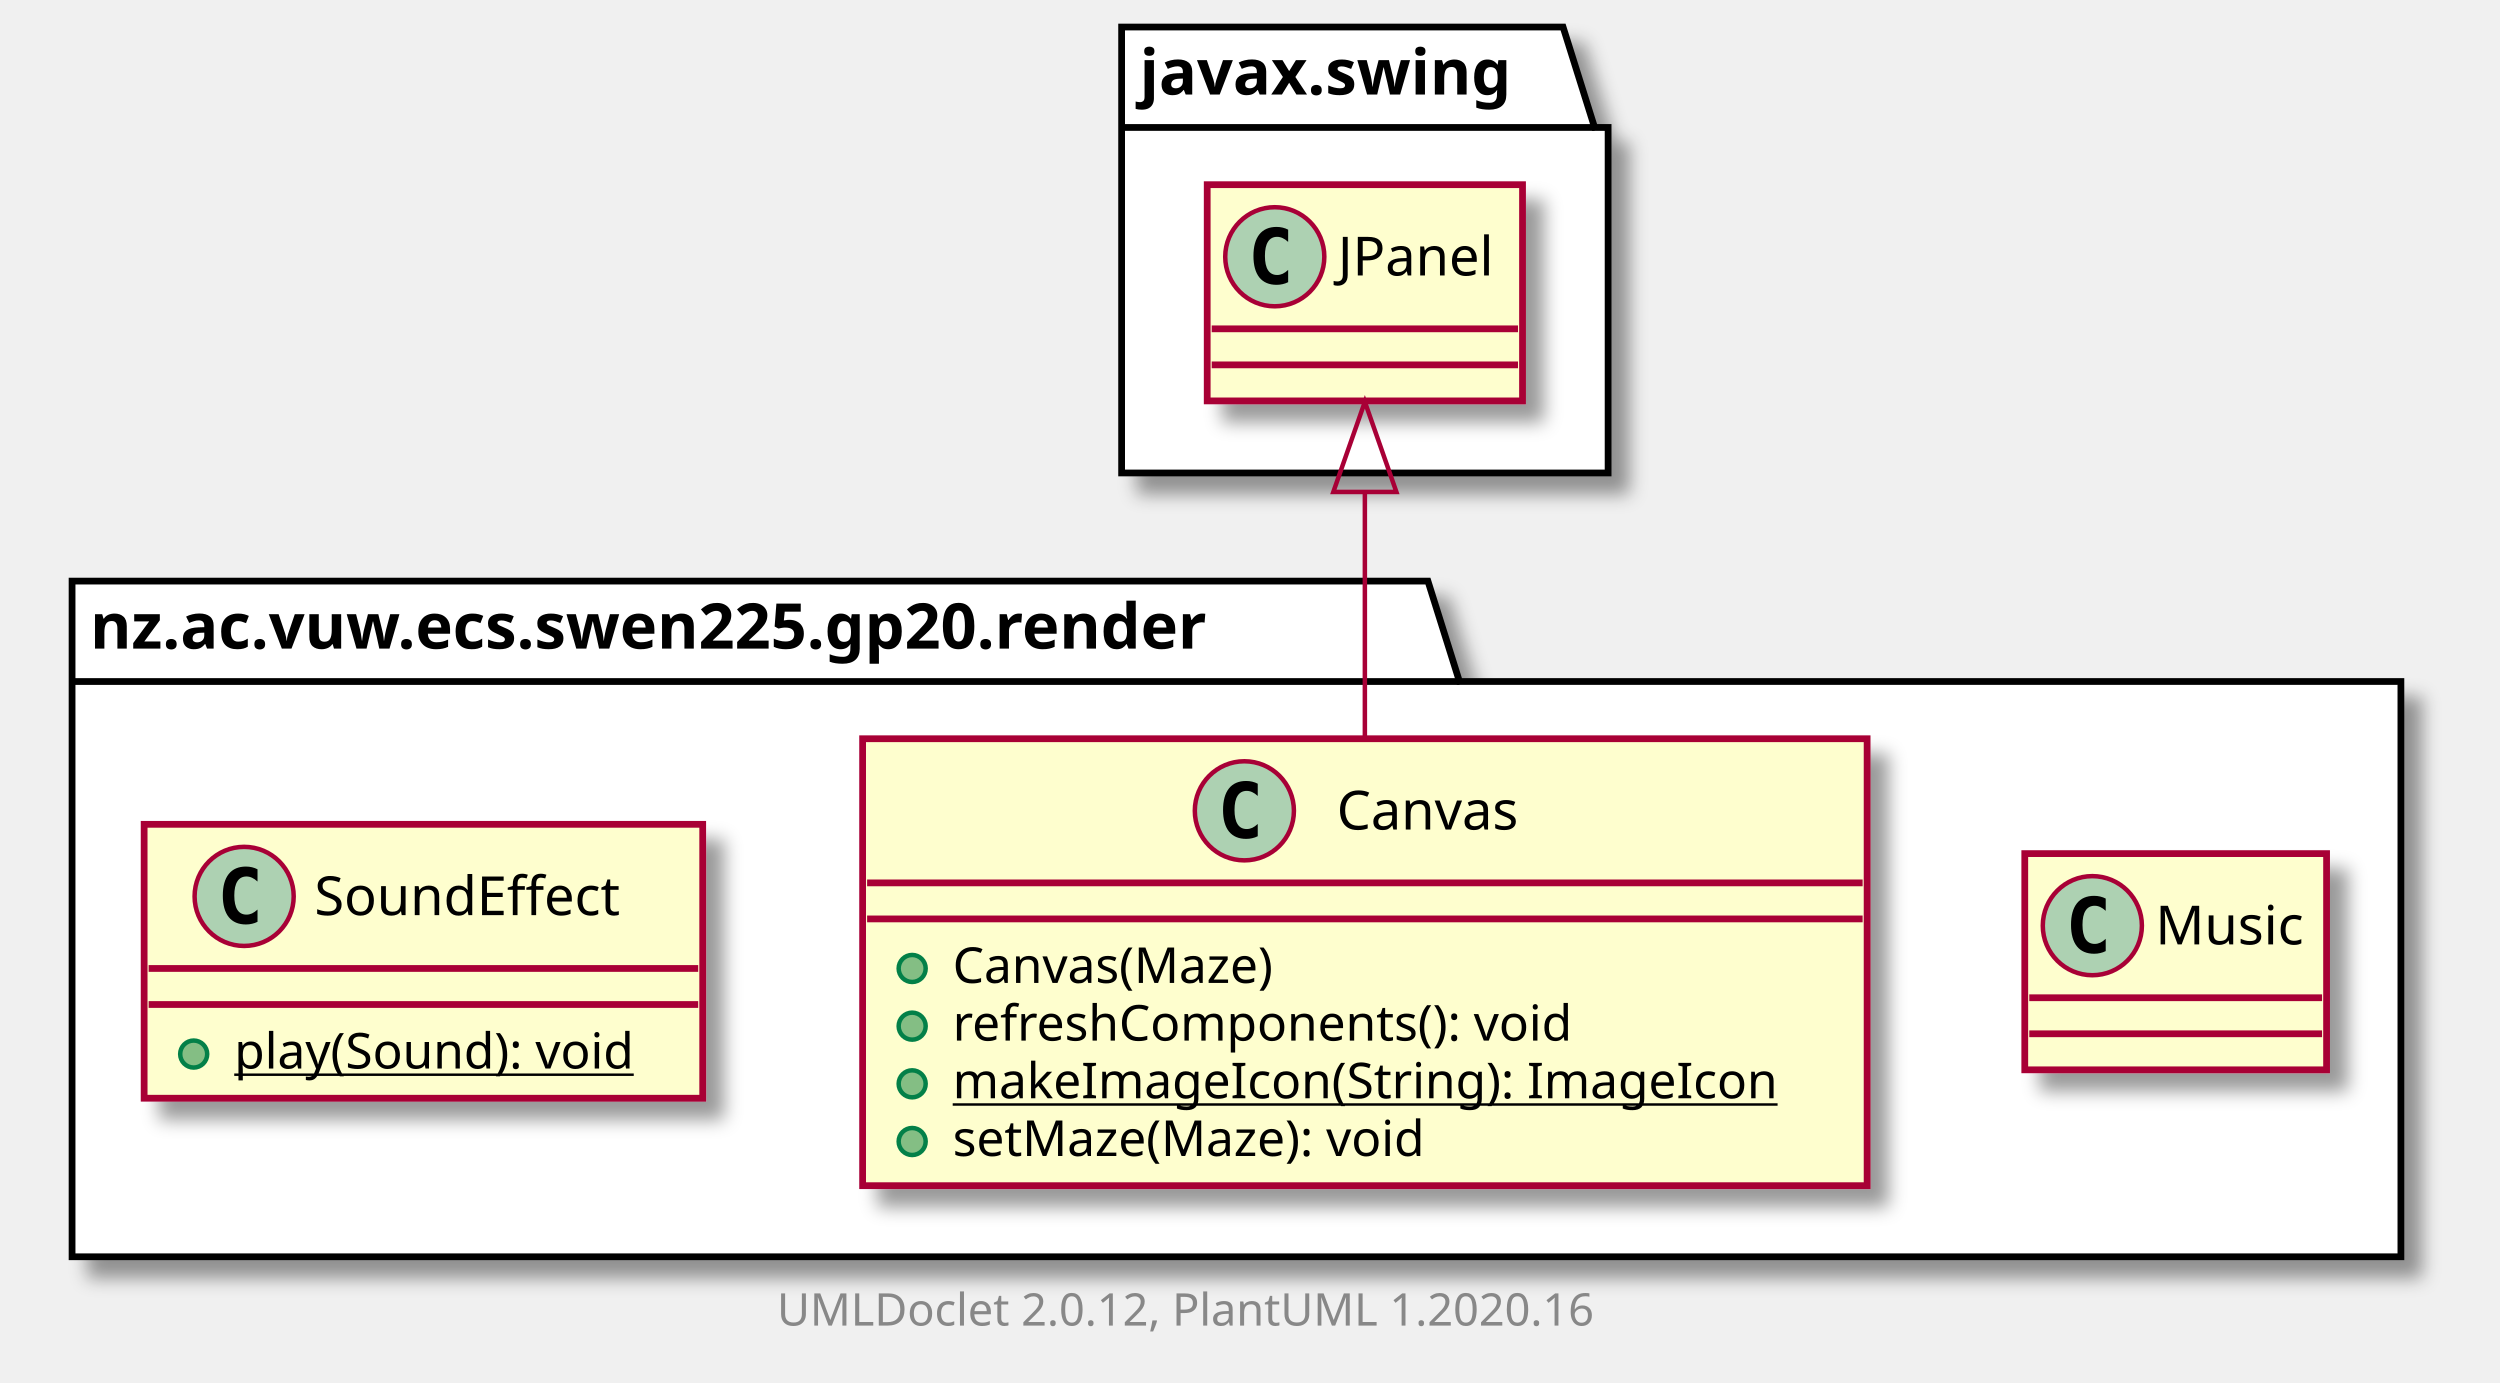
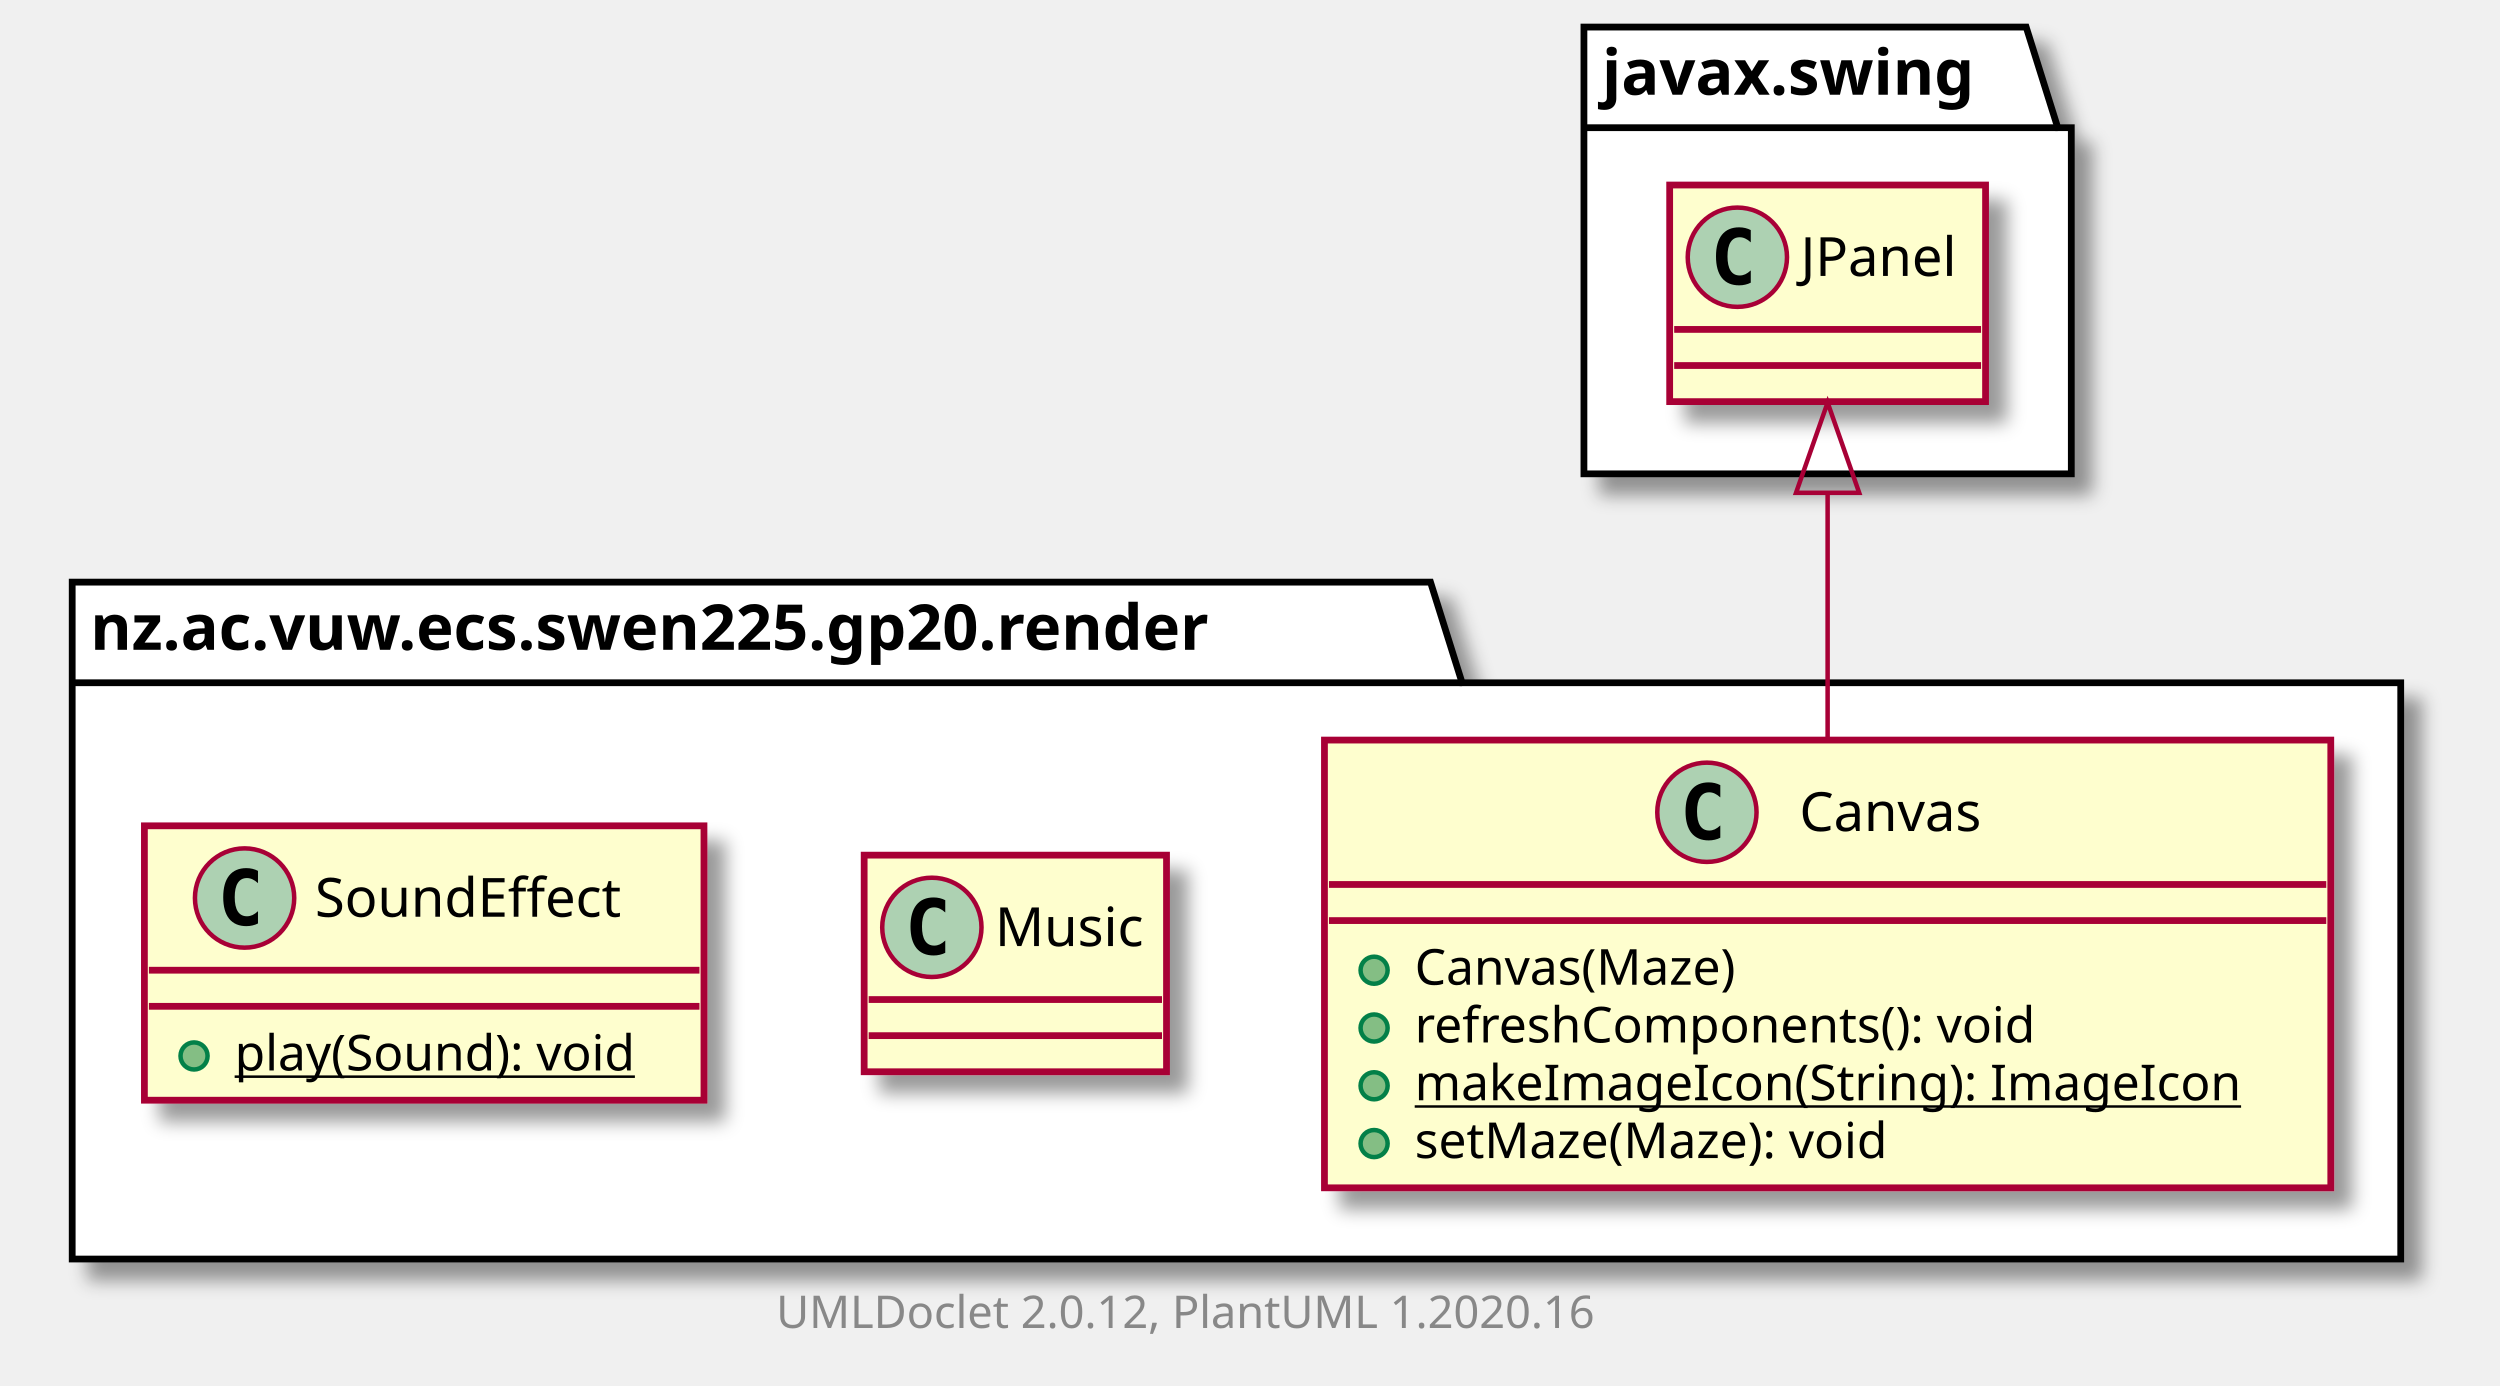
- <svg xmlns="http://www.w3.org/2000/svg" xmlns:xlink="http://www.w3.org/1999/xlink" contentScriptType="application/ecmascript" contentStyleType="text/css" height="307px" preserveAspectRatio="none" style="width:555px;height:307px;" version="1.1" viewBox="0 0 555 307" width="555px" zoomAndPan="magnify">
+ <svg xmlns="http://www.w3.org/2000/svg" xmlns:xlink="http://www.w3.org/1999/xlink" contentScriptType="application/ecmascript" contentStyleType="text/css" height="307px" preserveAspectRatio="none" style="width:554px;height:307px;" version="1.1" viewBox="0 0 554 307" width="554px" zoomAndPan="magnify">
  <defs>
-     <filter height="300%" id="fw0b0o2cfk8c9" width="300%" x="-1" y="-1">
+     <filter height="300%" id="fed7j6982xxvx" width="300%" x="-1" y="-1">
      <feGaussianBlur result="blurOut" stdDeviation="2.0" />
      <feColorMatrix in="blurOut" result="blurOut2" type="matrix" values="0 0 0 0 0 0 0 0 0 0 0 0 0 0 0 0 0 0 .4 0" />
      <feOffset dx="4.0" dy="4.0" in="blurOut2" result="blurOut3" />
      <feBlend in="SourceGraphic" in2="blurOut3" mode="normal" />
    </filter>
  </defs>
  <g>
-     <polygon fill="#FFFFFF" filter="url(#fw0b0o2cfk8c9)" points="16,129,317,129,324,151.297,533,151.297,533,279,16,279,16,129" style="stroke: #000000; stroke-width: 1.5;" />
+     <polygon fill="#FFFFFF" filter="url(#fed7j6982xxvx)" points="16,129,317,129,324,151.297,532,151.297,532,279,16,279,16,129" style="stroke: #000000; stroke-width: 1.5;" />
    <line style="stroke: #000000; stroke-width: 1.5;" x1="16" x2="324" y1="151.297" y2="151.297" />
    <text fill="#000000" font-family="sans-serif" font-size="14" font-weight="bold" lengthAdjust="spacingAndGlyphs" textLength="295" x="20" y="143.995">nz.ac.vuw.ecs.swen225.gp20.render
        </text>
-     <polygon fill="#FFFFFF" filter="url(#fw0b0o2cfk8c9)" points="249,6,347,6,354,28.297,357,28.297,357,105,249,105,249,6" style="stroke: #000000; stroke-width: 1.5;" />
-     <line style="stroke: #000000; stroke-width: 1.5;" x1="249" x2="354" y1="28.297" y2="28.297" />
-     <text fill="#000000" font-family="sans-serif" font-size="14" font-weight="bold" lengthAdjust="spacingAndGlyphs" textLength="92" x="253" y="20.995">javax.swing
+     <polygon fill="#FFFFFF" filter="url(#fed7j6982xxvx)" points="351,6,449,6,456,28.297,459,28.297,459,105,351,105,351,6" style="stroke: #000000; stroke-width: 1.5;" />
+     <line style="stroke: #000000; stroke-width: 1.5;" x1="351" x2="456" y1="28.297" y2="28.297" />
+     <text fill="#000000" font-family="sans-serif" font-size="14" font-weight="bold" lengthAdjust="spacingAndGlyphs" textLength="92" x="355" y="20.995">javax.swing
        </text>
-     <a href="Music.html" target="_top" title="Music.html" xlink:actuate="onRequest" xlink:href="Music.html" xlink:show="new" xlink:title="Music.html" xlink:type="simple">
-       <rect codeLine="3" fill="#FEFECE" filter="url(#fw0b0o2cfk8c9)" height="48" id="nz.ac.vuw.ecs.swen225.gp20.render.Music" style="stroke: #A80036; stroke-width: 1.5;" width="67" x="449.5" y="189.5" />
-       <ellipse cx="464.5" cy="205.5" fill="#ADD1B2" rx="11" ry="11" style="stroke: #A80036; stroke-width: 1.0;" />
-       <path d="M467.469,211.141 Q466.891,211.438 466.25,211.578 Q465.609,211.734 464.906,211.734 Q462.406,211.734 461.078,210.094 Q459.766,208.438 459.766,205.312 Q459.766,202.188 461.078,200.531 Q462.406,198.875 464.906,198.875 Q465.609,198.875 466.25,199.031 Q466.906,199.188 467.469,199.484 L467.469,202.203 Q466.844,201.625 466.25,201.359 Q465.656,201.078 465.031,201.078 Q463.688,201.078 463,202.156 Q462.312,203.219 462.312,205.312 Q462.312,207.406 463,208.484 Q463.688,209.547 465.031,209.547 Q465.656,209.547 466.25,209.281 Q466.844,209 467.469,208.422 L467.469,211.141 Z " />
-       <text fill="#000000" font-family="sans-serif" font-size="12" lengthAdjust="spacingAndGlyphs" textLength="35" x="478.5" y="209.654">Music
+     <a href="Canvas.html" target="_top" title="Canvas.html" xlink:actuate="onRequest" xlink:href="Canvas.html" xlink:show="new" xlink:title="Canvas.html" xlink:type="simple">
+       <rect codeLine="3" fill="#FEFECE" filter="url(#fed7j6982xxvx)" height="99.219" id="nz.ac.vuw.ecs.swen225.gp20.render.Canvas" style="stroke: #A80036; stroke-width: 1.5;" width="223" x="293.5" y="164" />
+       <ellipse cx="378.25" cy="180" fill="#ADD1B2" rx="11" ry="11" style="stroke: #A80036; stroke-width: 1.0;" />
+       <path d="M381.219,185.641 Q380.641,185.938 380,186.078 Q379.359,186.234 378.656,186.234 Q376.156,186.234 374.828,184.594 Q373.516,182.938 373.516,179.812 Q373.516,176.688 374.828,175.031 Q376.156,173.375 378.656,173.375 Q379.359,173.375 380,173.531 Q380.656,173.688 381.219,173.984 L381.219,176.703 Q380.594,176.125 380,175.859 Q379.406,175.578 378.781,175.578 Q377.438,175.578 376.75,176.656 Q376.062,177.719 376.062,179.812 Q376.062,181.906 376.75,182.984 Q377.438,184.047 378.781,184.047 Q379.406,184.047 380,183.781 Q380.594,183.5 381.219,182.922 L381.219,185.641 Z " />
+       <text fill="#000000" font-family="sans-serif" font-size="12" lengthAdjust="spacingAndGlyphs" textLength="45" x="398.75" y="184.154">Canvas
            </text>
-       <line style="stroke: #A80036; stroke-width: 1.5;" x1="450.5" x2="515.5" y1="221.5" y2="221.5" />
-       <line style="stroke: #A80036; stroke-width: 1.5;" x1="450.5" x2="515.5" y1="229.5" y2="229.5" />
-     </a>
-     <a href="Canvas.html" target="_top" title="Canvas.html" xlink:actuate="onRequest" xlink:href="Canvas.html" xlink:show="new" xlink:title="Canvas.html" xlink:type="simple">
-       <rect codeLine="6" fill="#FEFECE" filter="url(#fw0b0o2cfk8c9)" height="99.219" id="nz.ac.vuw.ecs.swen225.gp20.render.Canvas" style="stroke: #A80036; stroke-width: 1.5;" width="223" x="191.5" y="164" />
-       <ellipse cx="276.25" cy="180" fill="#ADD1B2" rx="11" ry="11" style="stroke: #A80036; stroke-width: 1.0;" />
-       <path d="M279.219,185.641 Q278.641,185.938 278,186.078 Q277.359,186.234 276.656,186.234 Q274.156,186.234 272.828,184.594 Q271.516,182.938 271.516,179.812 Q271.516,176.688 272.828,175.031 Q274.156,173.375 276.656,173.375 Q277.359,173.375 278,173.531 Q278.656,173.688 279.219,173.984 L279.219,176.703 Q278.594,176.125 278,175.859 Q277.406,175.578 276.781,175.578 Q275.438,175.578 274.75,176.656 Q274.062,177.719 274.062,179.812 Q274.062,181.906 274.75,182.984 Q275.438,184.047 276.781,184.047 Q277.406,184.047 278,183.781 Q278.594,183.5 279.219,182.922 L279.219,185.641 Z " />
-       <text fill="#000000" font-family="sans-serif" font-size="12" lengthAdjust="spacingAndGlyphs" textLength="45" x="296.75" y="184.154">Canvas
+       <line style="stroke: #A80036; stroke-width: 1.5;" x1="294.5" x2="515.5" y1="196" y2="196" />
+       <line style="stroke: #A80036; stroke-width: 1.5;" x1="294.5" x2="515.5" y1="204" y2="204" />
+       <ellipse cx="304.5" cy="215" fill="#84BE84" rx="3" ry="3" style="stroke: #038048; stroke-width: 1.0;" />
+       <text fill="#000000" font-family="sans-serif" font-size="11" lengthAdjust="spacingAndGlyphs" textLength="78" x="313.5" y="218.21">Canvas(Maze)
            </text>
-       <line style="stroke: #A80036; stroke-width: 1.5;" x1="192.5" x2="413.5" y1="196" y2="196" />
-       <line style="stroke: #A80036; stroke-width: 1.5;" x1="192.5" x2="413.5" y1="204" y2="204" />
-       <ellipse cx="202.5" cy="215" fill="#84BE84" rx="3" ry="3" style="stroke: #038048; stroke-width: 1.0;" />
-       <text fill="#000000" font-family="sans-serif" font-size="11" lengthAdjust="spacingAndGlyphs" textLength="78" x="211.5" y="218.21">Canvas(Maze)
+       <ellipse cx="304.5" cy="227.805" fill="#84BE84" rx="3" ry="3" style="stroke: #038048; stroke-width: 1.0;" />
+       <text fill="#000000" font-family="sans-serif" font-size="11" lengthAdjust="spacingAndGlyphs" textLength="153" x="313.5" y="231.015">refreshComponents(): void
            </text>
-       <ellipse cx="202.5" cy="227.805" fill="#84BE84" rx="3" ry="3" style="stroke: #038048; stroke-width: 1.0;" />
-       <text fill="#000000" font-family="sans-serif" font-size="11" lengthAdjust="spacingAndGlyphs" textLength="153" x="211.5" y="231.015">refreshComponents(): void
+       <ellipse cx="304.5" cy="240.609" fill="#84BE84" rx="3" ry="3" style="stroke: #038048; stroke-width: 1.0;" />
+       <text fill="#000000" font-family="sans-serif" font-size="11" lengthAdjust="spacingAndGlyphs" text-decoration="underline" textLength="197" x="313.5" y="243.82">makeImageIcon(String): ImageIcon
            </text>
-       <ellipse cx="202.5" cy="240.609" fill="#84BE84" rx="3" ry="3" style="stroke: #038048; stroke-width: 1.0;" />
-       <text fill="#000000" font-family="sans-serif" font-size="11" lengthAdjust="spacingAndGlyphs" text-decoration="underline" textLength="197" x="211.5" y="243.82">makeImageIcon(String): ImageIcon
-             </text>
-       <ellipse cx="202.5" cy="253.414" fill="#84BE84" rx="3" ry="3" style="stroke: #038048; stroke-width: 1.0;" />
-       <text fill="#000000" font-family="sans-serif" font-size="11" lengthAdjust="spacingAndGlyphs" textLength="113" x="211.5" y="256.625">setMaze(Maze): void
+       <ellipse cx="304.5" cy="253.414" fill="#84BE84" rx="3" ry="3" style="stroke: #038048; stroke-width: 1.0;" />
+       <text fill="#000000" font-family="sans-serif" font-size="11" lengthAdjust="spacingAndGlyphs" textLength="113" x="313.5" y="256.625">setMaze(Maze): void
            </text>
    </a>
+     <a href="Music.html" target="_top" title="Music.html" xlink:actuate="onRequest" xlink:href="Music.html" xlink:show="new" xlink:title="Music.html" xlink:type="simple">
+       <rect codeLine="10" fill="#FEFECE" filter="url(#fed7j6982xxvx)" height="48" id="nz.ac.vuw.ecs.swen225.gp20.render.Music" style="stroke: #A80036; stroke-width: 1.5;" width="67" x="191.5" y="189.5" />
+       <ellipse cx="206.5" cy="205.5" fill="#ADD1B2" rx="11" ry="11" style="stroke: #A80036; stroke-width: 1.0;" />
+       <path d="M209.469,211.141 Q208.891,211.438 208.25,211.578 Q207.609,211.734 206.906,211.734 Q204.406,211.734 203.078,210.094 Q201.766,208.438 201.766,205.312 Q201.766,202.188 203.078,200.531 Q204.406,198.875 206.906,198.875 Q207.609,198.875 208.25,199.031 Q208.906,199.188 209.469,199.484 L209.469,202.203 Q208.844,201.625 208.25,201.359 Q207.656,201.078 207.031,201.078 Q205.688,201.078 205,202.156 Q204.312,203.219 204.312,205.312 Q204.312,207.406 205,208.484 Q205.688,209.547 207.031,209.547 Q207.656,209.547 208.25,209.281 Q208.844,209 209.469,208.422 L209.469,211.141 Z " />
+       <text fill="#000000" font-family="sans-serif" font-size="12" lengthAdjust="spacingAndGlyphs" textLength="35" x="220.5" y="209.654">Music
+             </text>
+       <line style="stroke: #A80036; stroke-width: 1.5;" x1="192.5" x2="257.5" y1="221.5" y2="221.5" />
+       <line style="stroke: #A80036; stroke-width: 1.5;" x1="192.5" x2="257.5" y1="229.5" y2="229.5" />
+     </a>
    <a href="SoundEffect.html" target="_top" title="SoundEffect.html" xlink:actuate="onRequest" xlink:href="SoundEffect.html" xlink:show="new" xlink:title="SoundEffect.html" xlink:type="simple">
-       <rect codeLine="13" fill="#FEFECE" filter="url(#fw0b0o2cfk8c9)" height="60.805" id="nz.ac.vuw.ecs.swen225.gp20.render.SoundEffect" style="stroke: #A80036; stroke-width: 1.5;" width="124" x="32" y="183" />
+       <rect codeLine="13" fill="#FEFECE" filter="url(#fed7j6982xxvx)" height="60.805" id="nz.ac.vuw.ecs.swen225.gp20.render.SoundEffect" style="stroke: #A80036; stroke-width: 1.5;" width="124" x="32" y="183" />
      <ellipse cx="54.2" cy="199" fill="#ADD1B2" rx="11" ry="11" style="stroke: #A80036; stroke-width: 1.0;" />
      <path d="M57.169,204.641 Q56.591,204.938 55.95,205.078 Q55.309,205.234 54.606,205.234 Q52.106,205.234 50.778,203.594 Q49.466,201.938 49.466,198.812 Q49.466,195.688 50.778,194.031 Q52.106,192.375 54.606,192.375 Q55.309,192.375 55.95,192.531 Q56.606,192.688 57.169,192.984 L57.169,195.703 Q56.544,195.125 55.95,194.859 Q55.356,194.578 54.731,194.578 Q53.388,194.578 52.7,195.656 Q52.013,196.719 52.013,198.812 Q52.013,200.906 52.7,201.984 Q53.388,203.047 54.731,203.047 Q55.356,203.047 55.95,202.781 Q56.544,202.5 57.169,201.922 L57.169,204.641 Z " />
      <text fill="#000000" font-family="sans-serif" font-size="12" lengthAdjust="spacingAndGlyphs" textLength="76" x="69.8" y="203.154">SoundEffect
            </text>
      <line style="stroke: #A80036; stroke-width: 1.5;" x1="33" x2="155" y1="215" y2="215" />
      <line style="stroke: #A80036; stroke-width: 1.5;" x1="33" x2="155" y1="223" y2="223" />
      <ellipse cx="43" cy="234" fill="#84BE84" rx="3" ry="3" style="stroke: #038048; stroke-width: 1.0;" />
      <text fill="#000000" font-family="sans-serif" font-size="11" lengthAdjust="spacingAndGlyphs" text-decoration="underline" textLength="98" x="52" y="237.21">play(Sound): void
            </text>
    </a>
-     <rect codeLine="21" fill="#FEFECE" filter="url(#fw0b0o2cfk8c9)" height="48" id="javax.swing.JPanel" style="stroke: #A80036; stroke-width: 1.5;" width="70" x="268" y="41" />
-     <ellipse cx="283" cy="57" fill="#ADD1B2" rx="11" ry="11" style="stroke: #A80036; stroke-width: 1.0;" />
-     <path d="M285.969,62.641 Q285.391,62.938 284.75,63.078 Q284.109,63.234 283.406,63.234 Q280.906,63.234 279.578,61.594 Q278.266,59.938 278.266,56.812 Q278.266,53.688 279.578,52.031 Q280.906,50.375 283.406,50.375 Q284.109,50.375 284.75,50.531 Q285.406,50.688 285.969,50.984 L285.969,53.703 Q285.344,53.125 284.75,52.859 Q284.156,52.578 283.531,52.578 Q282.188,52.578 281.5,53.656 Q280.812,54.719 280.812,56.812 Q280.812,58.906 281.5,59.984 Q282.188,61.047 283.531,61.047 Q284.156,61.047 284.75,60.781 Q285.344,60.5 285.969,59.922 L285.969,62.641 Z " />
-     <text fill="#000000" font-family="sans-serif" font-size="12" lengthAdjust="spacingAndGlyphs" textLength="38" x="297" y="61.154">JPanel
+     <rect codeLine="21" fill="#FEFECE" filter="url(#fed7j6982xxvx)" height="48" id="javax.swing.JPanel" style="stroke: #A80036; stroke-width: 1.5;" width="70" x="370" y="41" />
+     <ellipse cx="385" cy="57" fill="#ADD1B2" rx="11" ry="11" style="stroke: #A80036; stroke-width: 1.0;" />
+     <path d="M387.969,62.641 Q387.391,62.938 386.75,63.078 Q386.109,63.234 385.406,63.234 Q382.906,63.234 381.578,61.594 Q380.266,59.938 380.266,56.812 Q380.266,53.688 381.578,52.031 Q382.906,50.375 385.406,50.375 Q386.109,50.375 386.75,50.531 Q387.406,50.688 387.969,50.984 L387.969,53.703 Q387.344,53.125 386.75,52.859 Q386.156,52.578 385.531,52.578 Q384.188,52.578 383.5,53.656 Q382.812,54.719 382.812,56.812 Q382.812,58.906 383.5,59.984 Q384.188,61.047 385.531,61.047 Q386.156,61.047 386.75,60.781 Q387.344,60.5 387.969,59.922 L387.969,62.641 Z " />
+     <text fill="#000000" font-family="sans-serif" font-size="12" lengthAdjust="spacingAndGlyphs" textLength="38" x="399" y="61.154">JPanel
        </text>
-     <line style="stroke: #A80036; stroke-width: 1.5;" x1="269" x2="337" y1="73" y2="73" />
-     <line style="stroke: #A80036; stroke-width: 1.5;" x1="269" x2="337" y1="81" y2="81" />
-     <path codeLine="17" d="M303,109.48 C303,126.6 303,146.34 303,163.93 " fill="none" id="javax.swing.JPanel-backto-nz.ac.vuw.ecs.swen225.gp20.render.Canvas" style="stroke: #A80036; stroke-width: 1.0;" />
-     <polygon fill="none" points="296,109.21,303,89.21,310,109.21,296,109.21" style="stroke: #A80036; stroke-width: 1.0;" />
-     <text fill="#888888" font-family="sans-serif" font-size="10" lengthAdjust="spacingAndGlyphs" textLength="192" x="172.5" y="294.282">UMLDoclet 2.0.12, PlantUML 1.2020.16
+     <line style="stroke: #A80036; stroke-width: 1.5;" x1="371" x2="439" y1="73" y2="73" />
+     <line style="stroke: #A80036; stroke-width: 1.5;" x1="371" x2="439" y1="81" y2="81" />
+     <path codeLine="17" d="M405,109.48 C405,126.6 405,146.34 405,163.93 " fill="none" id="javax.swing.JPanel-backto-nz.ac.vuw.ecs.swen225.gp20.render.Canvas" style="stroke: #A80036; stroke-width: 1.0;" />
+     <polygon fill="none" points="398,109.21,405,89.21,412,109.21,398,109.21" style="stroke: #A80036; stroke-width: 1.0;" />
+     <text fill="#888888" font-family="sans-serif" font-size="10" lengthAdjust="spacingAndGlyphs" textLength="192" x="172" y="294.282">UMLDoclet 2.0.12, PlantUML 1.2020.16
        </text>
  </g>
</svg>
